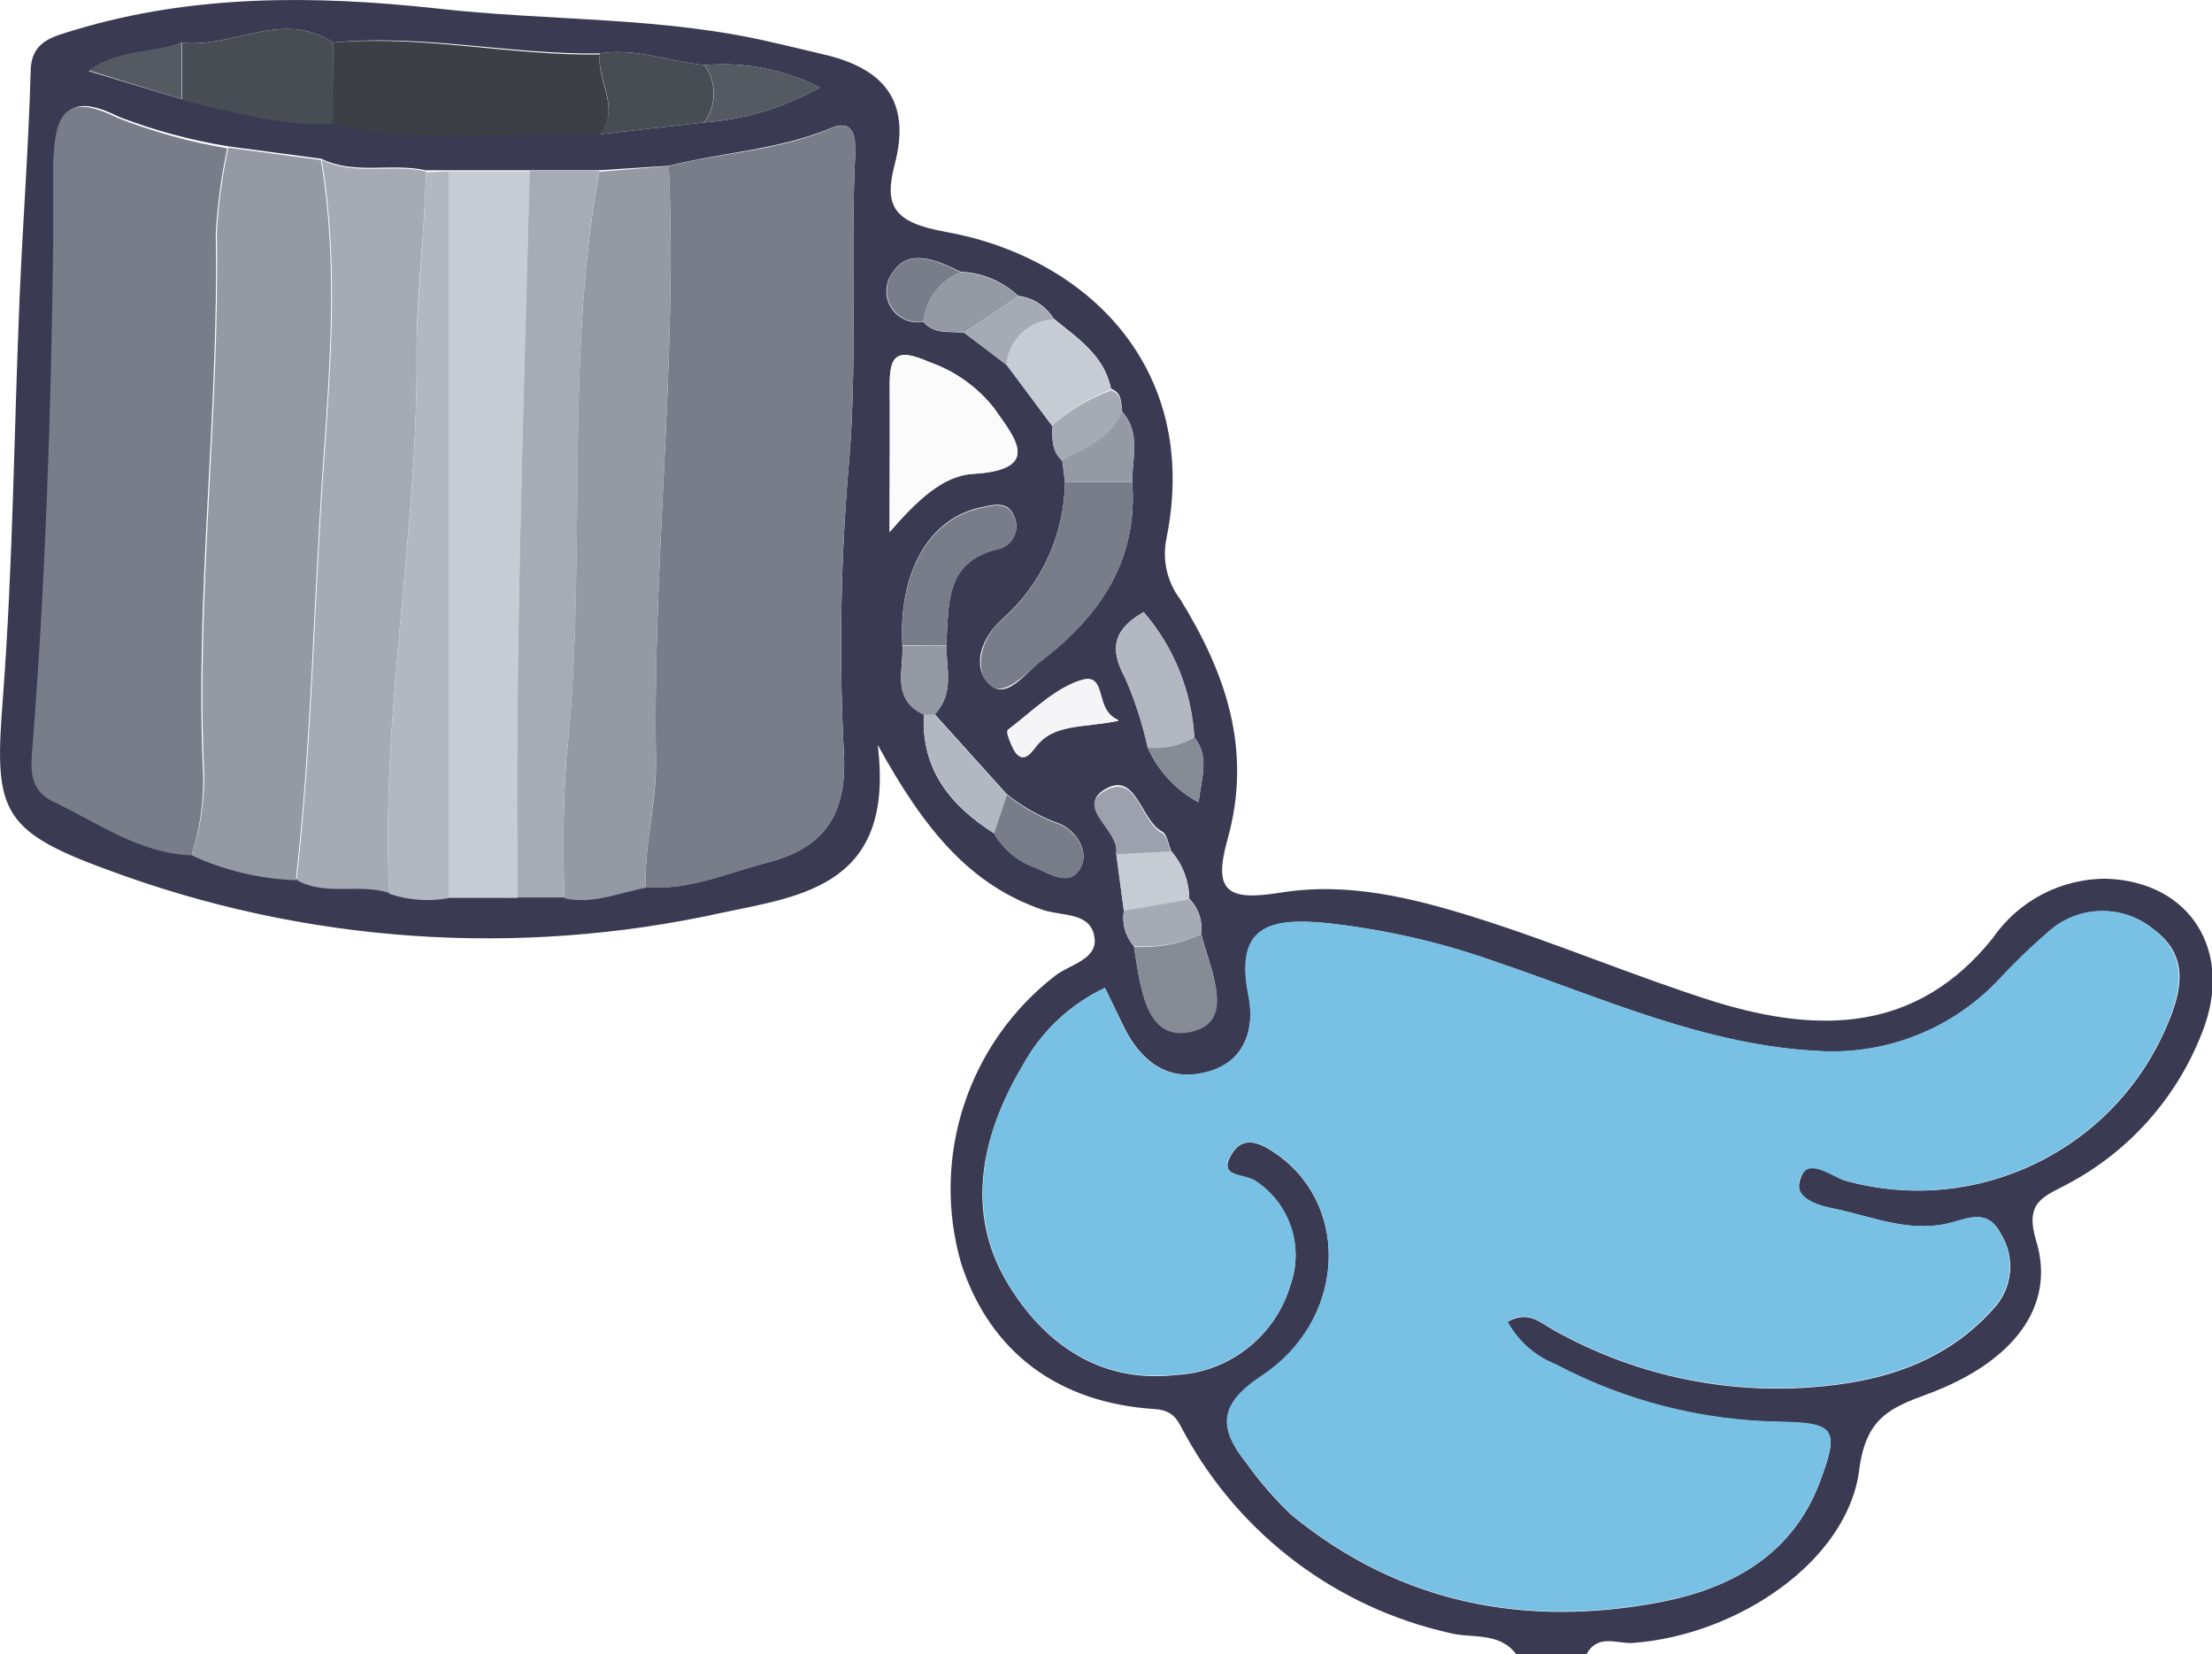
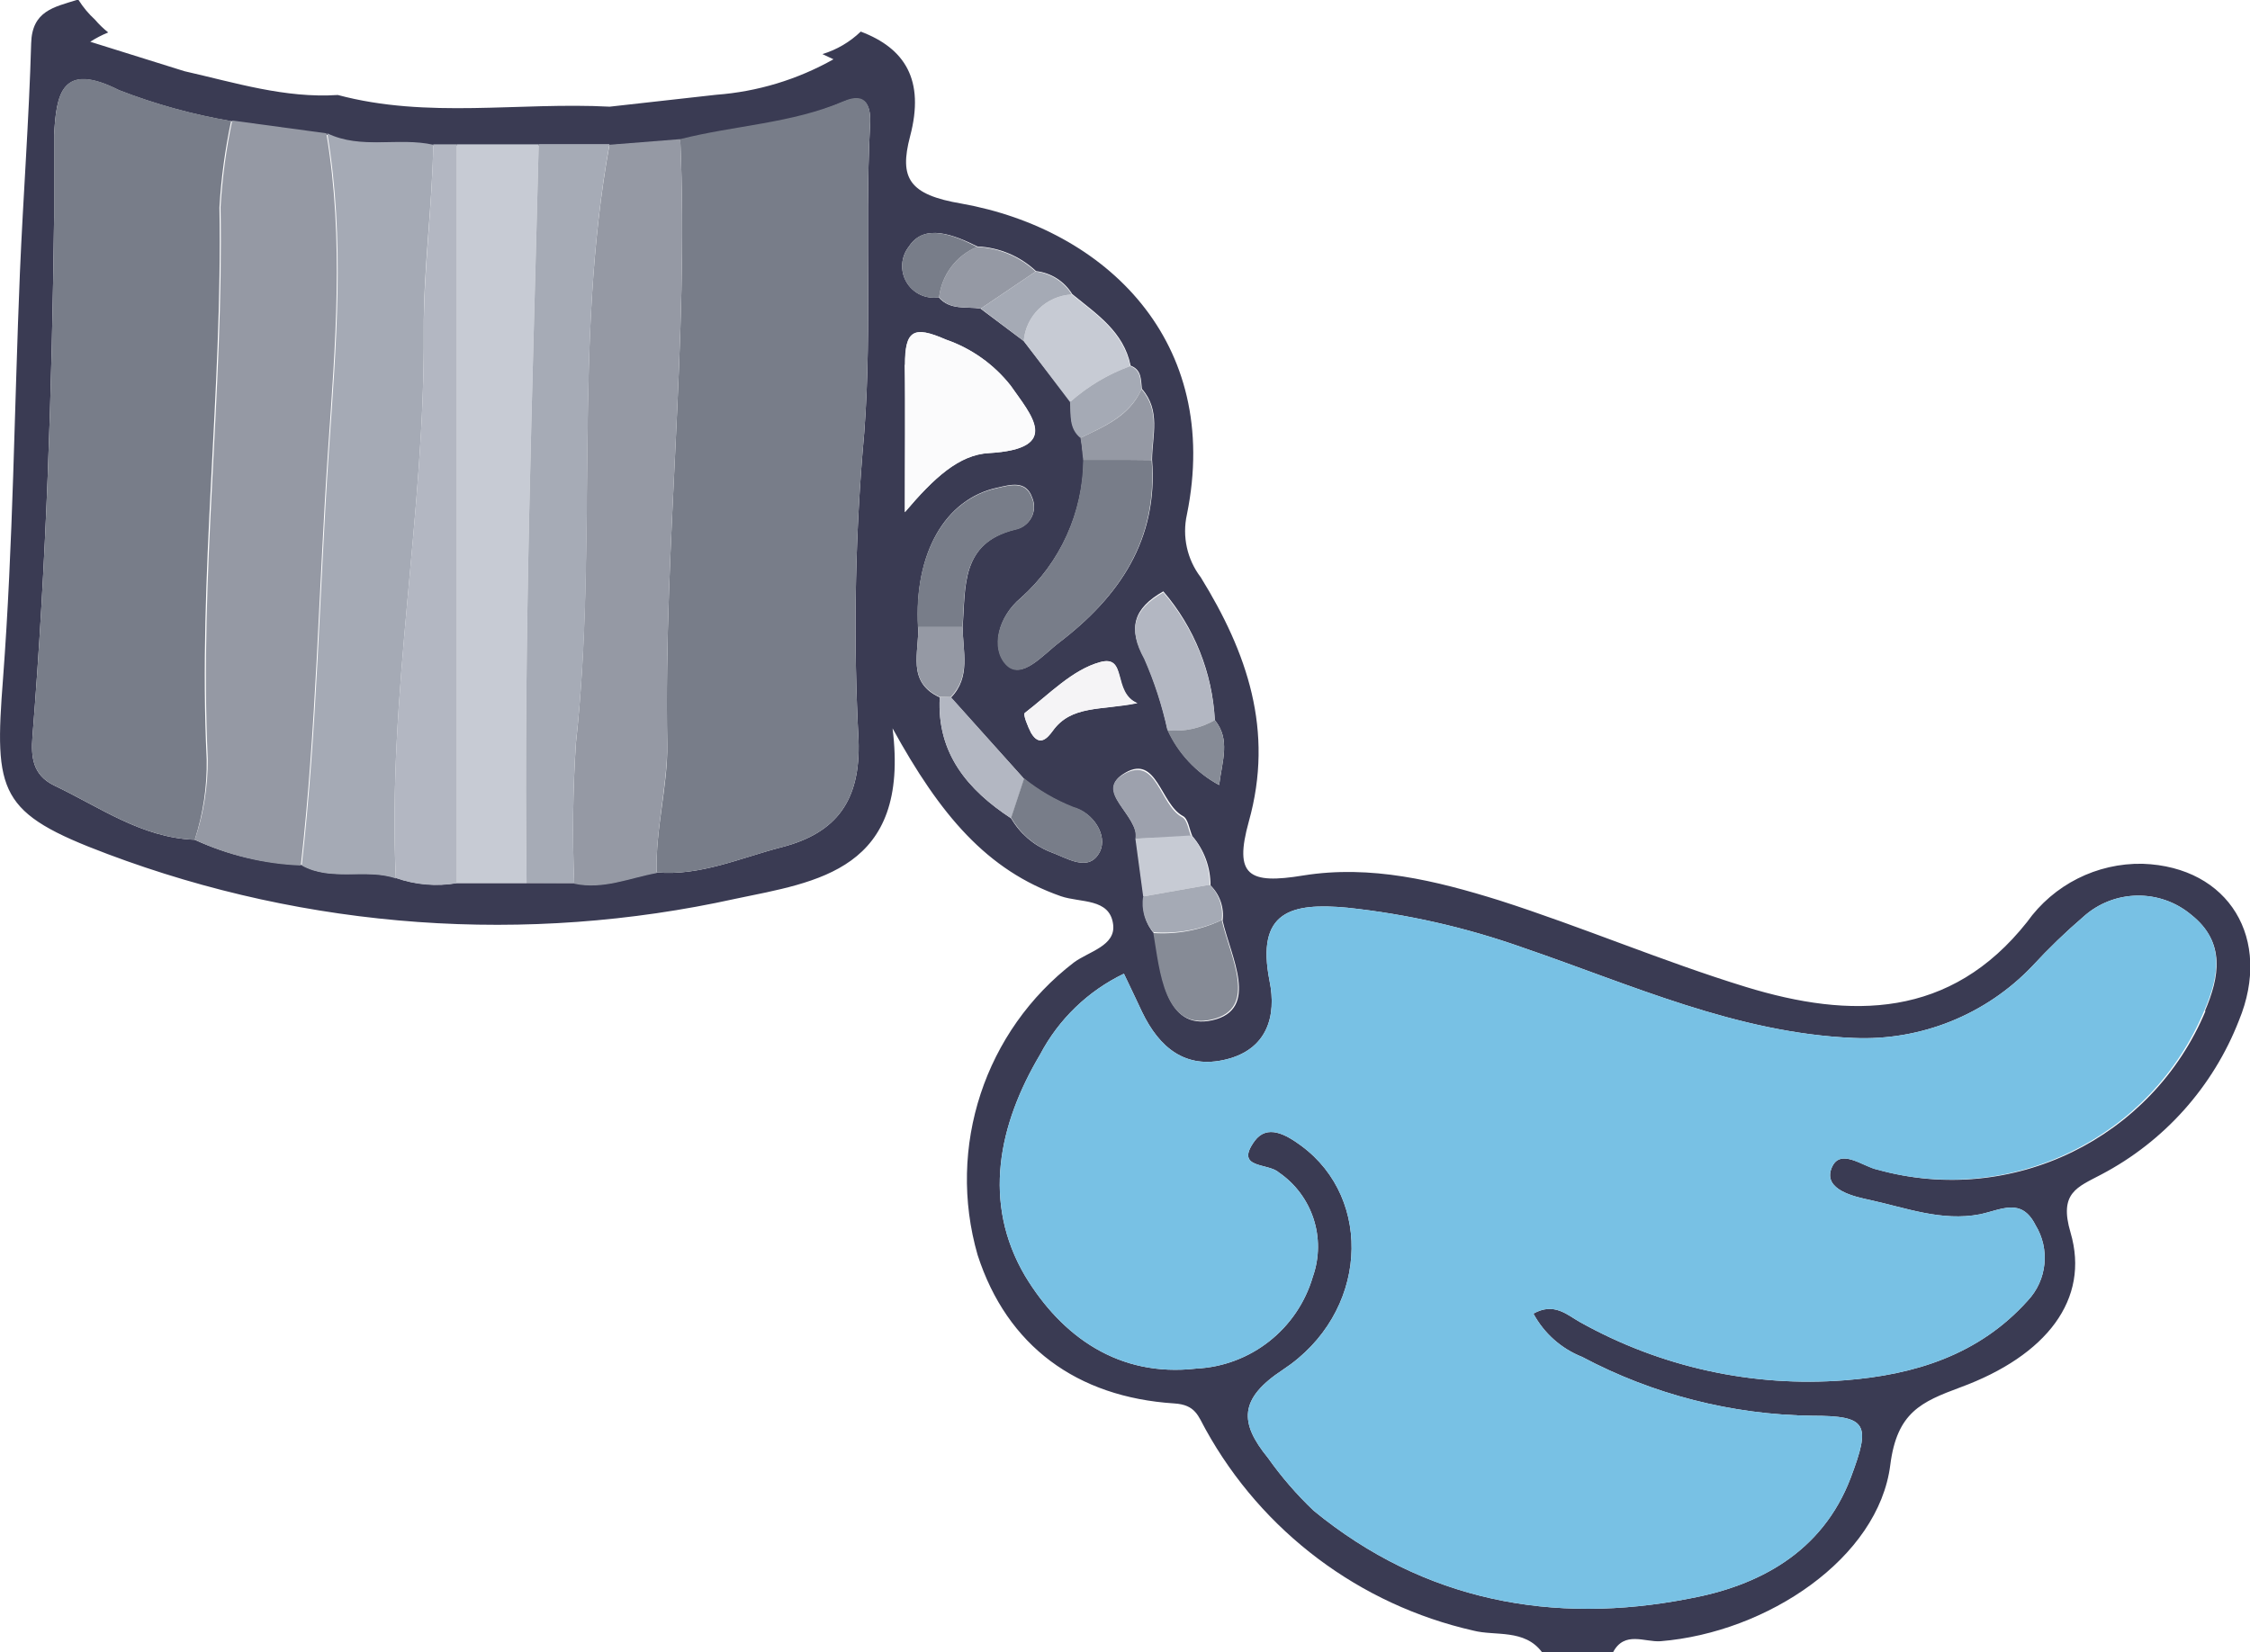
- <svg xmlns="http://www.w3.org/2000/svg" viewBox="0 0 103.96 77.72">
+ <svg xmlns="http://www.w3.org/2000/svg" viewBox="0 0 103.96 76.34">
  <g>
-     <path d="M71.25,77.72c-.81-1.07-2.13-.71-3.17-1a18.89,18.89,0,0,1-12.37-9.3c-.35-.62-.48-1.15-1.46-1.21-4.49-.29-7.72-2.65-9.08-6.85a12.65,12.65,0,0,1,4.46-13.54c.69-.51,1.95-.75,1.81-1.76-.16-1.21-1.51-1-2.41-1.3C45.6,41.6,43.45,39,41.25,35c.82,6.58-3.5,7.09-7.27,7.88A51.1,51.1,0,0,1,5,40.85C-.07,39-.27,38,.14,32.74.61,26.5.66,20.23.92,14c.15-3.53.42-7.06.52-10.6,0-1.5,1.06-1.67,2.1-2C9.1-.27,14.81-.22,20.46.39,25.75,1,31.11.76,36.34,2c.78.17,1.55.37,2.34.55,2.79.64,4.17,2.13,3.37,5.17-.51,1.95-.07,2.73,2.37,3.17,6.65,1.19,12,6.4,10.41,14.37a3.53,3.53,0,0,0,.64,2.9c2.14,3.47,3.4,7.07,2.22,11.29-.69,2.46,0,2.9,2.52,2.49,3.12-.5,6.13.24,9.05,1.15,3.84,1.2,7.55,2.79,11.39,4,4.83,1.47,9.43,1.45,13-3A6.45,6.45,0,0,1,99,41.29c4,.14,6,3.48,4.49,7.24a13.61,13.61,0,0,1-6.36,7.13c-1.11.59-2,.83-1.42,2.69.91,3.06-1.11,5.67-5.1,7.15-1.8.66-2.92,1.14-3.23,3.57-.54,4.26-5.68,7.76-10.62,8.13-.73.06-1.66-.45-2.19.52ZM49.92,21.62l.13,1a8.7,8.7,0,0,1-2.91,6.44c-1,.87-1.49,2.22-.67,3.06s1.69-.48,2.44-1.05c2.79-2.12,4.59-4.76,4.3-8.45,0-1.12.41-2.29-.47-3.27-.05-.42,0-.89-.52-1.08-.32-1.58-1.58-2.38-2.7-3.3a2.29,2.29,0,0,0-1.67-1.07,4.21,4.21,0,0,0-2.71-1.13c-1.07-.55-2.45-1.12-3.16,0a1.46,1.46,0,0,0,1.41,2.35c.53.62,1.27.43,1.93.52l2,1.51L49.44,20C49.48,20.54,49.38,21.17,49.92,21.62Zm2.9,21.18a2,2,0,0,0,.47,1.66c.3,1.8.54,4.52,2.69,4s.84-3,.47-4.6a1.93,1.93,0,0,0-.56-1.63A3.43,3.43,0,0,0,55.05,40c-.14-.32-.19-.81-.44-.93-1-.53-1.2-2.82-2.65-2s.69,1.93.5,3Zm-9.4-9.23c-.14,2.59,1.25,4.29,3.3,5.59A3.57,3.57,0,0,0,48.5,40.7c.79.31,1.81,1.08,2.32,0,.37-.76-.32-1.82-1.23-2.07a8.75,8.75,0,0,1-2.27-1.31l-3.39-3.76c.93-1,.55-2.14.54-3.26.14-1.86-.1-3.9,2.42-4.51a1.08,1.08,0,0,0,.79-1.49c-.29-.81-1-.58-1.62-.45-2.42.53-3.84,3.06-3.65,6.44C42.48,31.48,41.87,32.86,43.42,33.57Zm10.52,1.56a5.43,5.43,0,0,0,2.39,2.57c.14-1.18.53-2.15-.2-3.05a9.86,9.86,0,0,0-2.38-5.89c-1.39.79-1.64,1.69-.88,3.08A17.11,17.11,0,0,1,53.94,35.13ZM33.11,5.75a12.88,12.88,0,0,0,5.42-1.64A10.08,10.08,0,0,0,33.1,3.06c-1.64-.17-3.22-.82-4.91-.55C24,2.58,19.85,1.58,15.65,2,13.27.42,10.91,2.3,8.54,2c-1.27.56-2.81.25-4.37,1.34L8.54,4.66c2.34.53,4.65,1.26,7.09,1.1,4.15,1.11,8.38.32,12.56.55ZM24.33,42.17h2.2c1.33.3,2.55-.26,3.81-.49,2,.18,3.88-.68,5.79-1.17,2.54-.66,3.63-2.16,3.54-4.92a99.71,99.71,0,0,1,.18-13.28c.49-5.07.09-10.12.35-15.17,0-.81-.12-1.57-1.2-1.1-2.42,1-5.06,1.12-7.57,1.75L28.16,8H24.89l-3.78,0H20c-1.61-.36-3.33.23-4.9-.54l-4.35-.58A25.89,25.89,0,0,1,5.59,5.49c-2.63-1.33-2.88.17-3,2.08-.06,1.27,0,2.53,0,3.8-.13,8-.39,16-1,24-.07,1,0,1.77,1,2.26,2.11,1,4,2.43,6.5,2.52a12.75,12.75,0,0,0,4.9,1.16c1.37.78,2.94.14,4.35.61a5.63,5.63,0,0,0,2.82.24Zm27.6,4.25a8.54,8.54,0,0,0-3.87,3.66c-1.93,3.24-2.74,6.86-.69,10.25,1.69,2.79,4.32,4.69,7.9,4.28a5.92,5.92,0,0,0,5.39-4.26,4.16,4.16,0,0,0-1.58-4.8c-.51-.4-2-.15-1.11-1.44.58-.81,1.43-.31,2.15.21,3.36,2.48,3.09,7.76-.84,10.35-2,1.35-2,2.46-.7,4.08a16.57,16.57,0,0,0,2.12,2.44c5.1,4.19,11.06,5.3,17.35,4.09,3.17-.61,6.14-2.12,7.46-5.59.94-2.49.78-2.82-1.78-2.87A23.3,23.3,0,0,1,73.1,64.11a4.4,4.4,0,0,1-2.25-2c1-.55,1.56.06,2.15.38a21.45,21.45,0,0,0,12.24,2.69c3.22-.25,6.2-1.16,8.45-3.68A2.89,2.89,0,0,0,94.05,58c-.65-1.29-1.62-.7-2.57-.49-1.76.38-3.42-.3-5.07-.67-.7-.15-2.19-.29-1.79-1.46s1.47-.07,2.11.1a12.72,12.72,0,0,0,15.14-7.35c.69-1.61,1-3.2-.59-4.41a3.79,3.79,0,0,0-5,.07,27.93,27.93,0,0,0-2.35,2.27,10.75,10.75,0,0,1-8.27,3.34c-5.41-.23-10.26-2.47-15.26-4.17a35,35,0,0,0-8.13-1.86c-2.58-.24-4.23.16-3.59,3.39.31,1.58-.17,3.17-2,3.63s-3.1-.56-3.89-2.2ZM41.81,25c1.34-1.57,2.5-2.65,3.89-2.73,3.4-.19,1.92-1.78,1-3.12a6.66,6.66,0,0,0-3-2.13c-1.5-.66-1.93-.41-1.88,1.18C41.86,20.3,41.81,22.37,41.81,25Zm10.75,8.83c-1.17-.5-.52-2.22-1.7-1.89s-2.36,1.49-3.48,2.34c-.09.07.14.63.29.92.36.66.73.24,1-.09C49.5,34,50.86,34.22,52.56,33.87Z" style="fill:#3a3b53" />
-     <path d="M51.93,46.42l.84,1.76c.79,1.64,2,2.66,3.89,2.2s2.33-2.05,2-3.63c-.64-3.23,1-3.63,3.59-3.39a35,35,0,0,1,8.13,1.86c5,1.7,9.85,3.94,15.26,4.17a10.75,10.75,0,0,0,8.27-3.34,27.93,27.93,0,0,1,2.35-2.27,3.79,3.79,0,0,1,5-.07c1.55,1.21,1.28,2.8.59,4.41a12.72,12.72,0,0,1-15.14,7.35c-.64-.17-1.75-1.13-2.11-.1s1.09,1.31,1.79,1.46c1.65.37,3.31,1.05,5.07.67,1-.21,1.92-.8,2.57.49a2.89,2.89,0,0,1-.36,3.49c-2.25,2.52-5.23,3.43-8.45,3.68A21.45,21.45,0,0,1,73,62.47c-.59-.32-1.19-.93-2.15-.38a4.4,4.4,0,0,0,2.25,2,23.3,23.3,0,0,0,10.63,2.71c2.56.05,2.72.38,1.78,2.87-1.32,3.47-4.29,5-7.46,5.59-6.29,1.21-12.25.1-17.35-4.09a16.57,16.57,0,0,1-2.12-2.44c-1.32-1.62-1.34-2.73.7-4.08,3.93-2.59,4.2-7.87.84-10.35-.72-.52-1.57-1-2.15-.21-.94,1.29.6,1,1.11,1.44a4.16,4.16,0,0,1,1.58,4.8,5.92,5.92,0,0,1-5.39,4.26c-3.58.41-6.21-1.49-7.9-4.28-2-3.39-1.24-7,.69-10.25A8.54,8.54,0,0,1,51.93,46.42Z" style="fill:#78c1e4" />
-     <path d="M31.43,7.8c2.51-.63,5.15-.71,7.57-1.75,1.08-.47,1.25.29,1.2,1.1-.26,5,.14,10.1-.35,15.17a99.71,99.71,0,0,0-.18,13.28c.09,2.76-1,4.26-3.54,4.92-1.91.49-3.75,1.35-5.79,1.17-.06-2,.52-4,.49-5.92C30.66,26.44,31.84,17.14,31.43,7.8Z" style="fill:#787d89" />
-     <path d="M9,40.19c-2.46-.09-4.39-1.52-6.5-2.52-1-.49-1.07-1.31-1-2.26.64-8,.9-16,1-24,0-1.27,0-2.53,0-3.8.1-1.91.35-3.41,3-2.08a25.89,25.89,0,0,0,5.18,1.44,26.26,26.26,0,0,0-.54,4c.15,8.52-1,17-.59,25.52A11.47,11.47,0,0,1,9,40.19Z" style="fill:#787d89" />
-     <path d="M9,40.19a11.47,11.47,0,0,0,.6-3.73c-.4-8.52.74-17,.59-25.52a26.26,26.26,0,0,1,.54-4l4.35.58c.83,4.92.41,9.82.07,14.76-.43,6.36-.53,12.74-1.25,19.08A12.75,12.75,0,0,1,9,40.19Z" style="fill:#9599a4" />
-     <path d="M13.94,41.35c.72-6.34.82-12.72,1.25-19.08.34-4.94.76-9.84-.07-14.76,1.57.77,3.29.18,4.9.54-.05,2.87-.46,5.77-.44,8.59.06,8.48-1.69,16.84-1.29,25.32C16.88,41.49,15.31,42.13,13.94,41.35Z" style="fill:#a5aab5" />
-     <path d="M31.43,7.8c.41,9.34-.77,18.64-.6,28,0,1.95-.55,3.93-.49,5.92-1.26.23-2.48.79-3.81.49a61,61,0,0,1,.08-6.49c1-9.19-.11-18.5,1.55-27.65Z" style="fill:#9599a4" />
-     <path d="M21.11,8.05l3.78,0c-.28,11.38-.7,22.76-.56,34.14l-3.22,0Z" style="fill:#c7cbd4" />
-     <path d="M24.33,42.17c-.14-11.38.28-22.76.56-34.14h3.27c-1.66,9.15-.53,18.46-1.55,27.65a61,61,0,0,0-.08,6.49Z" style="fill:#a6abb6" />
-     <path d="M21.11,8.05V42.2A5.63,5.63,0,0,1,18.29,42c-.4-8.48,1.35-16.84,1.29-25.32,0-2.82.39-5.72.44-8.59Z" style="fill:#b3b7c2" />
-     <path d="M15.65,2c4.2-.37,8.35.63,12.54.56-.15,1.26,1,2.53,0,3.8-4.18-.23-8.41.56-12.56-.55C15.64,4.49,15.64,3.22,15.65,2Z" style="fill:#3c3f45" />
-     <path d="M53.21,22.64c.29,3.69-1.51,6.33-4.3,8.45-.75.57-1.73,1.76-2.44,1.05s-.37-2.19.67-3.06a8.7,8.7,0,0,0,2.91-6.44Z" style="fill:#787d89" />
-     <path d="M41.81,25c0-2.67,0-4.74,0-6.8,0-1.59.38-1.84,1.88-1.18a6.66,6.66,0,0,1,3,2.13c.93,1.34,2.41,2.93-1,3.12C44.31,22.39,43.15,23.47,41.81,25Z" style="fill:#fbfbfc" />
-     <path d="M15.65,2c0,1.27,0,2.54,0,3.81-2.44.16-4.75-.57-7.09-1.1V2C10.91,2.3,13.27.42,15.65,2Z" style="fill:#484c53" />
-     <path d="M42.41,30.32c-.19-3.38,1.23-5.91,3.65-6.44.59-.13,1.33-.36,1.62.45a1.08,1.08,0,0,1-.79,1.49c-2.52.61-2.28,2.65-2.42,4.51Z" style="fill:#787d89" />
-     <path d="M28.19,6.31c1-1.27-.15-2.54,0-3.8,1.69-.27,3.27.38,4.91.55a2.28,2.28,0,0,1,0,2.69Z" style="fill:#484c53" />
-     <path d="M53.94,35.13a17.11,17.11,0,0,0-1.07-3.29c-.76-1.39-.51-2.29.88-3.08a9.86,9.86,0,0,1,2.38,5.89A3.65,3.65,0,0,1,53.94,35.13Z" style="fill:#b3b7c2" />
-     <path d="M49.52,15c1.12.92,2.38,1.72,2.7,3.3A8.82,8.82,0,0,0,49.44,20L47.3,17.14A2.35,2.35,0,0,1,49.52,15Z" style="fill:#c7cbd4" />
-     <path d="M56.45,43.89c.37,1.65,1.73,4.11-.47,4.6s-2.39-2.23-2.69-4A6.49,6.49,0,0,0,56.45,43.89Z" style="fill:#868b96" />
-     <path d="M33.11,5.75a2.28,2.28,0,0,0,0-2.69,10.08,10.08,0,0,1,5.43,1.05A12.88,12.88,0,0,1,33.11,5.75Z" style="fill:#555962" />
-     <path d="M43.93,33.59l3.39,3.76-.6,1.81c-2-1.3-3.44-3-3.3-5.59Z" style="fill:#b3b7c2" />
-     <path d="M46.72,39.16l.6-1.81a8.75,8.75,0,0,0,2.27,1.31c.91.25,1.6,1.31,1.23,2.07-.51,1.05-1.53.28-2.32,0A3.57,3.57,0,0,1,46.72,39.16Z" style="fill:#787d89" />
-     <path d="M52.56,33.87c-1.7.35-3.06.09-3.92,1.28-.24.33-.61.75-1,.09-.15-.29-.38-.85-.29-.92,1.12-.85,2.2-2,3.48-2.34S51.39,33.37,52.56,33.87Z" style="fill:#f5f4f6" />
-     <path d="M45.14,12.79a4.21,4.21,0,0,1,2.71,1.13l-2.53,1.71c-.66-.09-1.4.1-1.93-.52A2.86,2.86,0,0,1,45.14,12.79Z" style="fill:#9599a4" />
-     <path d="M52.46,40.14c.19-1.12-2-2.19-.5-3s1.62,1.44,2.65,2c.25.12.3.61.44.93Z" style="fill:#9da1ad" />
-     <path d="M52.46,40.14,55.05,40a3.43,3.43,0,0,1,.84,2.27l-3.07.54Z" style="fill:#c7cbd4" />
-     <path d="M8.54,2V4.66L4.17,3.31C5.73,2.22,7.27,2.53,8.54,2Z" style="fill:#555962" />
-     <path d="M49.44,20a8.82,8.82,0,0,1,2.78-1.66c.52.19.47.66.52,1.08-.56,1.23-1.71,1.7-2.82,2.25C49.38,21.17,49.48,20.54,49.44,20Z" style="fill:#a5aab5" />
-     <path d="M49.92,21.62c1.11-.55,2.26-1,2.82-2.25.88,1,.48,2.15.47,3.27H50.05C50,22.3,50,22,49.92,21.62Z" style="fill:#9599a4" />
-     <path d="M43.93,33.59l-.51,0c-1.55-.71-.94-2.09-1-3.25h2.06C44.48,31.45,44.86,32.62,43.93,33.59Z" style="fill:#9599a4" />
-     <path d="M45.14,12.79a2.86,2.86,0,0,0-1.75,2.32A1.46,1.46,0,0,1,42,12.76C42.69,11.67,44.07,12.24,45.14,12.79Z" style="fill:#787d89" />
-     <path d="M52.82,42.8l3.07-.54a1.93,1.93,0,0,1,.56,1.63,6.49,6.49,0,0,1-3.16.57A2,2,0,0,1,52.82,42.8Z" style="fill:#a5aab5" />
-     <path d="M45.32,15.63l2.53-1.71A2.29,2.29,0,0,1,49.52,15a2.35,2.35,0,0,0-2.22,2.15Z" style="fill:#a5aab5" />
-     <path d="M53.94,35.13a3.65,3.65,0,0,0,2.19-.48c.73.9.34,1.87.2,3.05A5.43,5.43,0,0,1,53.94,35.13Z" style="fill:#868b96" />
+     <path d="M99,39.92a6.4,6.4,0,0,0-5.34,2.69c-3.54,4.47-8.14,4.49-13,3-3.84-1.18-7.55-2.77-11.39-4-2.92-.91-5.93-1.65-9.05-1.15-2.54.42-3.21,0-2.52-2.49,1.18-4.21-.08-7.82-2.22-11.29a3.52,3.52,0,0,1-.64-2.9c1.63-8-3.76-13.18-10.41-14.37C42,9,41.54,8.24,42.05,6.3c.69-2.61-.24-4.07-2.28-4.84A4.39,4.39,0,0,1,38,2.5l.51.24a13,13,0,0,1-5.42,1.64l-4.92.55c-4.18-.22-8.41.57-12.56-.54-2.44.16-4.75-.57-7.09-1.1L4.17,1.93A5,5,0,0,1,5,1.5,4.45,4.45,0,0,1,4.39.91,4.43,4.43,0,0,1,3.63,0L3.54,0C2.5.33,1.48.5,1.44,2,1.34,5.54,1.07,9.07.92,12.6.66,18.86.61,25.12.14,31.36c-.41,5.3-.21,6.22,4.83,8.11a51.1,51.1,0,0,0,29,2.07c3.77-.79,8.09-1.31,7.27-7.88,2.2,4,4.35,6.56,7.78,7.76.9.31,2.25.08,2.41,1.29.14,1-1.12,1.26-1.81,1.77A12.63,12.63,0,0,0,45.17,58c1.36,4.21,4.59,6.57,9.08,6.86,1,.06,1.11.59,1.46,1.21a18.91,18.91,0,0,0,12.37,9.29c1,.26,2.36-.09,3.17,1h3.28c.53-1,1.46-.46,2.19-.51C81.66,75.45,86.8,72,87.34,67.7c.31-2.43,1.43-2.91,3.23-3.58,4-1.47,6-4.08,5.1-7.15-.55-1.85.31-2.1,1.42-2.69a13.63,13.63,0,0,0,6.36-7.12C105,43.4,103,40.06,99,39.92ZM40.2,5.78c-.26,5.05.14,10.1-.35,15.17a99.71,99.71,0,0,0-.18,13.28c.09,2.75-1,4.26-3.54,4.92-1.91.49-3.75,1.34-5.79,1.17-1.26.23-2.48.78-3.81.49h-2.2l-3.22,0a5.63,5.63,0,0,1-2.82-.24c-1.41-.46-3,.18-4.35-.6A12.76,12.76,0,0,1,9,38.81c-2.46-.09-4.39-1.51-6.5-2.51-1-.49-1.07-1.32-1-2.26.64-8,.9-16,1-24,0-1.26,0-2.53,0-3.79.1-1.91.35-3.42,3-2.08a26.56,26.56,0,0,0,5.18,1.43l4.35.59c1.57.76,3.29.17,4.9.53h8.14l3.27-.23c2.51-.64,5.15-.72,7.57-1.76C40.08,4.21,40.25,5,40.2,5.78Zm15.93,27.5c.73.9.34,1.87.2,3a5.45,5.45,0,0,1-2.39-2.58,17.34,17.34,0,0,0-1.07-3.29c-.76-1.38-.51-2.29.88-3.08A9.89,9.89,0,0,1,56.13,33.28ZM42,11.39c.71-1.09,2.09-.53,3.16,0a4.23,4.23,0,0,1,2.71,1.14,2.25,2.25,0,0,1,1.67,1.06c1.12.92,2.38,1.73,2.7,3.31.52.19.47.66.52,1.07.88,1,.48,2.16.47,3.27.29,3.7-1.51,6.33-4.3,8.46-.75.57-1.73,1.76-2.44,1s-.37-2.19.67-3.06a8.68,8.68,0,0,0,2.91-6.43l-.13-1c-.54-.44-.44-1.07-.48-1.66L47.3,15.76l-2-1.5c-.66-.1-1.4.09-1.93-.52A1.46,1.46,0,0,1,42,11.39Zm-.18,5.47c0-1.58.38-1.83,1.88-1.17a6.52,6.52,0,0,1,3,2.13c.93,1.34,2.41,2.92-1,3.12-1.39.08-2.55,1.15-3.89,2.73C41.81,21,41.86,18.93,41.8,16.86Zm9,22.5c-.51,1-1.53.28-2.32,0a3.62,3.62,0,0,1-1.78-1.54c-2-1.31-3.44-3-3.3-5.59-1.55-.71-.94-2.09-1-3.25-.19-3.38,1.23-5.91,3.65-6.44.59-.13,1.33-.37,1.62.45a1.07,1.07,0,0,1-.79,1.48c-2.52.62-2.28,2.66-2.42,4.51,0,1.12.39,2.3-.54,3.26L47.32,36a8.77,8.77,0,0,0,2.27,1.32C50.5,37.54,51.19,38.6,50.82,39.36Zm-2.18-5.58c-.24.33-.61.75-1,.09-.15-.29-.38-.85-.29-.92,1.12-.86,2.2-2,3.48-2.35s.53,1.4,1.7,1.89C50.86,32.84,49.5,32.58,48.64,33.78ZM52,35.71c1.45-.84,1.62,1.44,2.65,2,.25.12.3.61.44.93a3.47,3.47,0,0,1,.84,2.28,1.93,1.93,0,0,1,.56,1.63c.37,1.65,1.73,4.1-.47,4.6s-2.39-2.23-2.69-4a2,2,0,0,1-.47-1.65l-.36-2.67C52.65,37.65,50.47,36.58,52,35.71Zm49.91,11a12.71,12.71,0,0,1-15.14,7.35C86.09,53.93,85,53,84.62,54s1.09,1.31,1.79,1.46c1.65.36,3.31,1,5.07.66,1-.21,1.92-.79,2.57.5a2.89,2.89,0,0,1-.36,3.49c-2.25,2.51-5.23,3.43-8.45,3.68A21.61,21.61,0,0,1,73,61.1c-.59-.33-1.19-.93-2.15-.39a4.4,4.4,0,0,0,2.25,2,23.31,23.31,0,0,0,10.63,2.72c2.56,0,2.72.38,1.78,2.87-1.32,3.47-4.29,5-7.46,5.58C71.76,75.11,65.8,74,60.7,69.82a16.66,16.66,0,0,1-2.12-2.45c-1.32-1.62-1.34-2.73.7-4.07,3.93-2.59,4.2-7.88.84-10.35-.72-.53-1.57-1-2.15-.22-.94,1.3.6,1,1.11,1.45A4.16,4.16,0,0,1,60.66,59a5.91,5.91,0,0,1-5.39,4.25c-3.58.41-6.21-1.48-7.9-4.27-2-3.39-1.24-7,.69-10.25A8.56,8.56,0,0,1,51.93,45c.3.62.57,1.2.84,1.77.79,1.64,2,2.66,3.89,2.19s2.33-2,2-3.62c-.64-3.23,1-3.63,3.59-3.39a35.5,35.5,0,0,1,8.13,1.85c5,1.71,9.85,3.94,15.26,4.17a10.74,10.74,0,0,0,8.27-3.33,27.93,27.93,0,0,1,2.35-2.27,3.8,3.8,0,0,1,5-.08C102.83,43.55,102.56,45.14,101.87,46.74Z" style="fill:#3a3b53" />
+     <path d="M51.93,45c.3.62.57,1.2.84,1.77.79,1.64,2,2.66,3.89,2.19s2.33-2,2-3.62c-.64-3.23,1-3.63,3.59-3.39a35.5,35.5,0,0,1,8.13,1.85c5,1.71,9.85,3.94,15.26,4.17a10.74,10.74,0,0,0,8.27-3.33,27.93,27.93,0,0,1,2.35-2.27,3.8,3.8,0,0,1,5-.08c1.55,1.22,1.28,2.81.59,4.41a12.71,12.71,0,0,1-15.14,7.35C86.09,53.93,85,53,84.62,54s1.09,1.31,1.79,1.46c1.65.36,3.31,1,5.07.66,1-.21,1.92-.79,2.57.5a2.89,2.89,0,0,1-.36,3.49c-2.25,2.51-5.23,3.43-8.45,3.68A21.61,21.61,0,0,1,73,61.1c-.59-.33-1.19-.93-2.15-.39a4.4,4.4,0,0,0,2.25,2,23.31,23.31,0,0,0,10.63,2.72c2.56,0,2.72.38,1.78,2.87-1.32,3.47-4.29,5-7.46,5.58C71.76,75.11,65.8,74,60.7,69.82a16.66,16.66,0,0,1-2.12-2.45c-1.32-1.62-1.34-2.73.7-4.07,3.93-2.59,4.2-7.88.84-10.35-.72-.53-1.57-1-2.15-.22-.94,1.3.6,1,1.11,1.45A4.16,4.16,0,0,1,60.66,59a5.91,5.91,0,0,1-5.39,4.25c-3.58.41-6.21-1.48-7.9-4.27-2-3.39-1.24-7,.69-10.25A8.56,8.56,0,0,1,51.93,45Z" style="fill:#78c1e4" />
+     <path d="M31.43,6.43c2.51-.64,5.15-.72,7.57-1.76,1.08-.46,1.25.3,1.2,1.11-.26,5.05.14,10.1-.35,15.17a99.71,99.71,0,0,0-.18,13.28c.09,2.75-1,4.26-3.54,4.92-1.91.49-3.75,1.34-5.79,1.17-.06-2,.52-4,.49-5.92C30.66,25.06,31.84,15.76,31.43,6.43Z" style="fill:#787d89" />
+     <path d="M9,38.81c-2.46-.09-4.39-1.51-6.5-2.51-1-.49-1.07-1.32-1-2.26.64-8,.9-16,1-24,0-1.27,0-2.54,0-3.8.1-1.91.35-3.42,3-2.08a26.56,26.56,0,0,0,5.18,1.43,26.39,26.39,0,0,0-.54,4c.15,8.51-1,17-.59,25.51A11.47,11.47,0,0,1,9,38.81Z" style="fill:#787d89" />
+     <path d="M9,38.81a11.47,11.47,0,0,0,.6-3.73c-.4-8.51.74-17,.59-25.51a26.39,26.39,0,0,1,.54-4l4.35.59c.83,4.92.41,9.81.07,14.76-.43,6.35-.53,12.73-1.25,19.08A12.76,12.76,0,0,1,9,38.81Z" style="fill:#9599a4" />
+     <path d="M13.94,40c.72-6.35.82-12.73,1.25-19.08.34-4.95.76-9.84-.07-14.76,1.57.76,3.29.17,4.9.53-.05,2.88-.46,5.77-.44,8.6.06,8.48-1.69,16.84-1.29,25.31C16.88,40.12,15.31,40.76,13.94,40Z" style="fill:#a5aab5" />
+     <path d="M31.43,6.43c.41,9.33-.77,18.63-.6,28,0,1.94-.55,3.92-.49,5.92-1.26.23-2.48.78-3.81.49a61,61,0,0,1,.08-6.49c1-9.19-.11-18.5,1.55-27.66Z" style="fill:#9599a4" />
+     <path d="M21.11,6.67h3.78c-.28,11.38-.7,22.75-.56,34.14l-3.22,0Z" style="fill:#c7cbd4" />
+     <path d="M24.33,40.8c-.14-11.39.28-22.76.56-34.14h3.27c-1.66,9.16-.53,18.47-1.55,27.66a61,61,0,0,0-.08,6.49Z" style="fill:#a6abb6" />
+     <path d="M21.11,6.67V40.82a5.63,5.63,0,0,1-2.82-.24c-.4-8.47,1.35-16.83,1.29-25.31,0-2.83.39-5.72.44-8.6Z" style="fill:#b3b7c2" />
+     <path d="M53.21,21.26c.29,3.7-1.51,6.33-4.3,8.46-.75.57-1.73,1.76-2.44,1s-.37-2.19.67-3.06a8.68,8.68,0,0,0,2.91-6.43Z" style="fill:#787d89" />
+     <path d="M41.81,23.67c0-2.68,0-4.74,0-6.81,0-1.58.38-1.83,1.88-1.17a6.52,6.52,0,0,1,3,2.13c.93,1.34,2.41,2.92-1,3.12C44.31,21,43.15,22.09,41.81,23.67Z" style="fill:#fbfbfc" />
+     <path d="M42.41,29c-.19-3.38,1.23-5.91,3.65-6.44.59-.13,1.33-.37,1.62.45a1.07,1.07,0,0,1-.79,1.48c-2.52.62-2.28,2.66-2.42,4.51Z" style="fill:#787d89" />
+     <path d="M53.94,33.75a17.34,17.34,0,0,0-1.07-3.29c-.76-1.38-.51-2.29.88-3.08a9.89,9.89,0,0,1,2.38,5.9A3.64,3.64,0,0,1,53.94,33.75Z" style="fill:#b3b7c2" />
+     <path d="M49.52,13.61c1.12.92,2.38,1.73,2.7,3.31a8.64,8.64,0,0,0-2.78,1.66L47.3,15.76A2.35,2.35,0,0,1,49.52,13.61Z" style="fill:#c7cbd4" />
+     <path d="M56.45,42.52c.37,1.65,1.73,4.1-.47,4.6s-2.39-2.23-2.69-4A6.37,6.37,0,0,0,56.45,42.52Z" style="fill:#868b96" />
+     <path d="M43.93,32.21,47.32,36l-.6,1.82c-2-1.31-3.44-3-3.3-5.59Z" style="fill:#b3b7c2" />
+     <path d="M46.72,37.79l.6-1.82a8.77,8.77,0,0,0,2.27,1.32c.91.25,1.6,1.31,1.23,2.07-.51,1-1.53.28-2.32,0A3.62,3.62,0,0,1,46.72,37.79Z" style="fill:#787d89" />
+     <path d="M52.56,32.5c-1.7.34-3.06.08-3.92,1.28-.24.33-.61.75-1,.09-.15-.29-.38-.85-.29-.92,1.12-.86,2.2-2,3.48-2.35S51.39,32,52.56,32.5Z" style="fill:#f5f4f6" />
+     <path d="M45.14,11.41a4.23,4.23,0,0,1,2.71,1.14l-2.53,1.71c-.66-.1-1.4.09-1.93-.52A2.89,2.89,0,0,1,45.14,11.41Z" style="fill:#9599a4" />
+     <path d="M52.46,38.76c.19-1.11-2-2.18-.5-3s1.62,1.44,2.65,2c.25.12.3.61.44.93Z" style="fill:#9da1ad" />
+     <path d="M52.46,38.76l2.59-.15a3.47,3.47,0,0,1,.84,2.28l-3.07.54Z" style="fill:#c7cbd4" />
+     <path d="M49.44,18.58a8.64,8.64,0,0,1,2.78-1.66c.52.19.47.66.52,1.07-.56,1.23-1.71,1.71-2.82,2.25C49.38,19.8,49.48,19.17,49.44,18.58Z" style="fill:#a5aab5" />
+     <path d="M49.92,20.24c1.11-.54,2.26-1,2.82-2.25.88,1,.48,2.16.47,3.27H50.05C50,20.93,50,20.59,49.92,20.24Z" style="fill:#9599a4" />
+     <path d="M43.93,32.21h-.51c-1.55-.71-.94-2.09-1-3.25h2.06C44.48,30.07,44.86,31.25,43.93,32.21Z" style="fill:#9599a4" />
+     <path d="M45.14,11.41a2.89,2.89,0,0,0-1.75,2.33A1.46,1.46,0,0,1,42,11.39C42.69,10.3,44.07,10.86,45.14,11.41Z" style="fill:#787d89" />
+     <path d="M52.82,41.43l3.07-.54a1.93,1.93,0,0,1,.56,1.63,6.37,6.37,0,0,1-3.16.56A2,2,0,0,1,52.82,41.43Z" style="fill:#a5aab5" />
+     <path d="M45.32,14.26l2.53-1.71a2.25,2.25,0,0,1,1.67,1.06,2.35,2.35,0,0,0-2.22,2.15Z" style="fill:#a5aab5" />
+     <path d="M53.94,33.75a3.64,3.64,0,0,0,2.19-.47c.73.9.34,1.87.2,3A5.45,5.45,0,0,1,53.94,33.75Z" style="fill:#868b96" />
  </g>
</svg>
